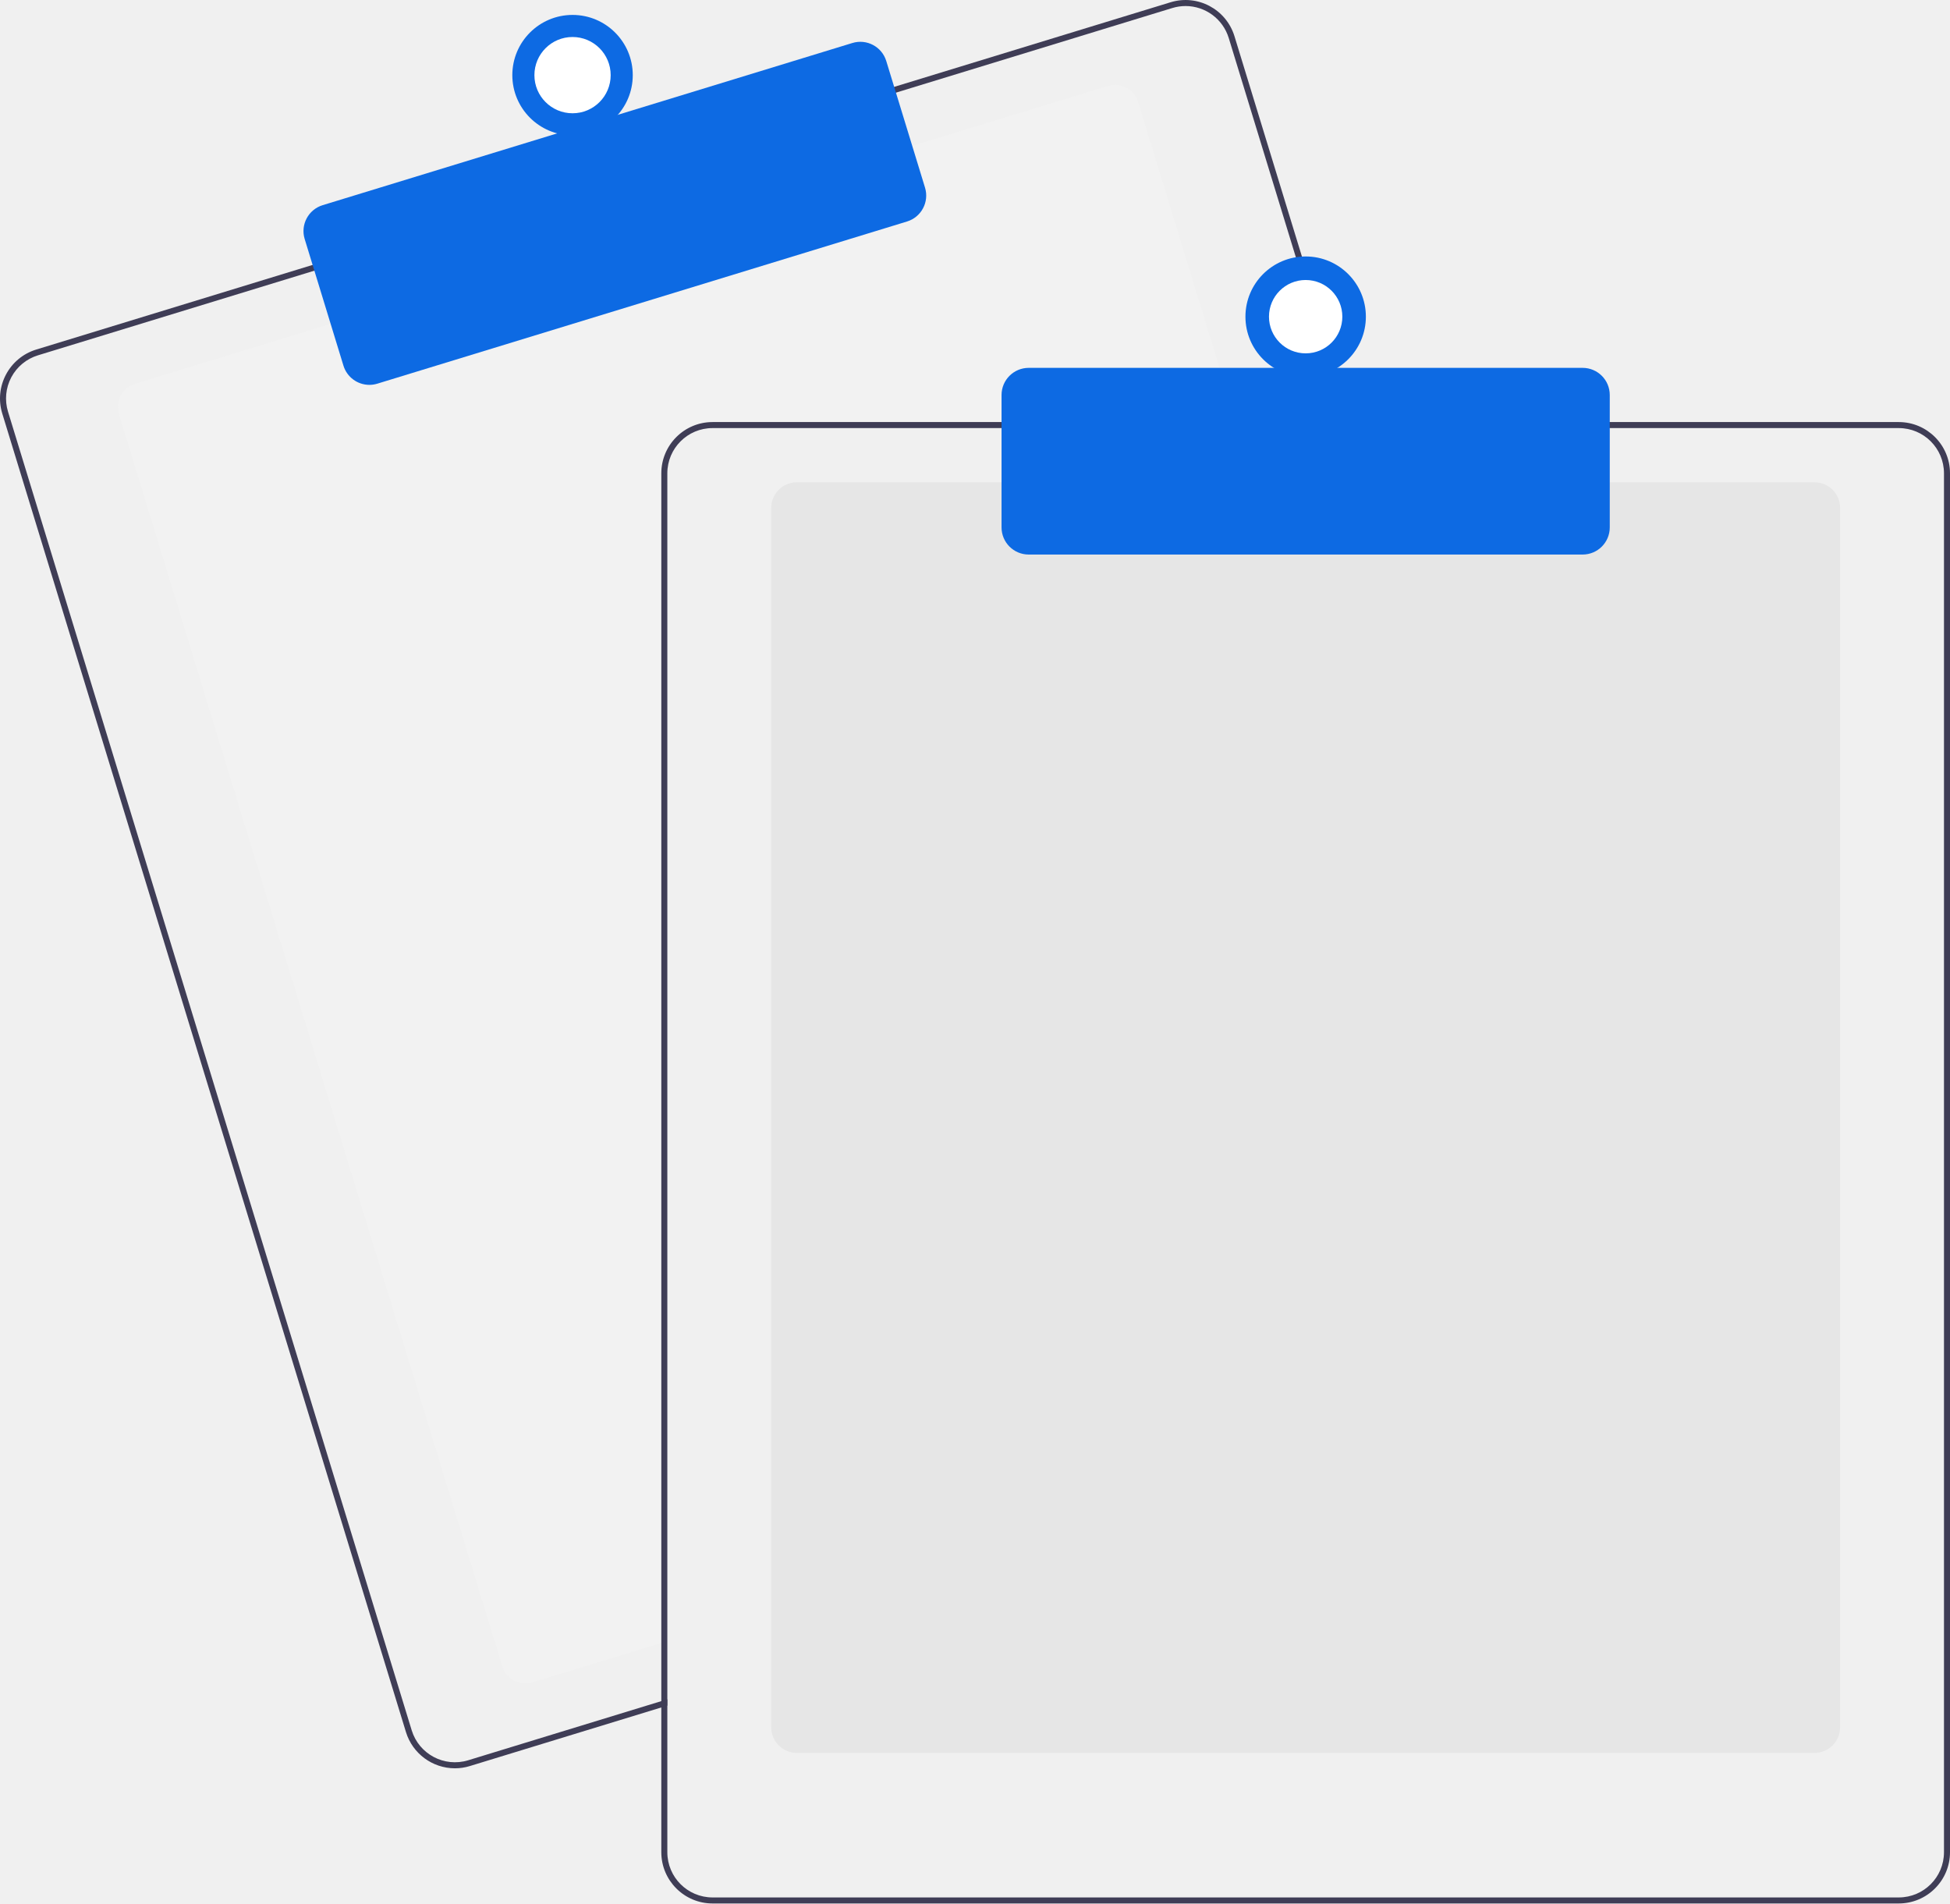
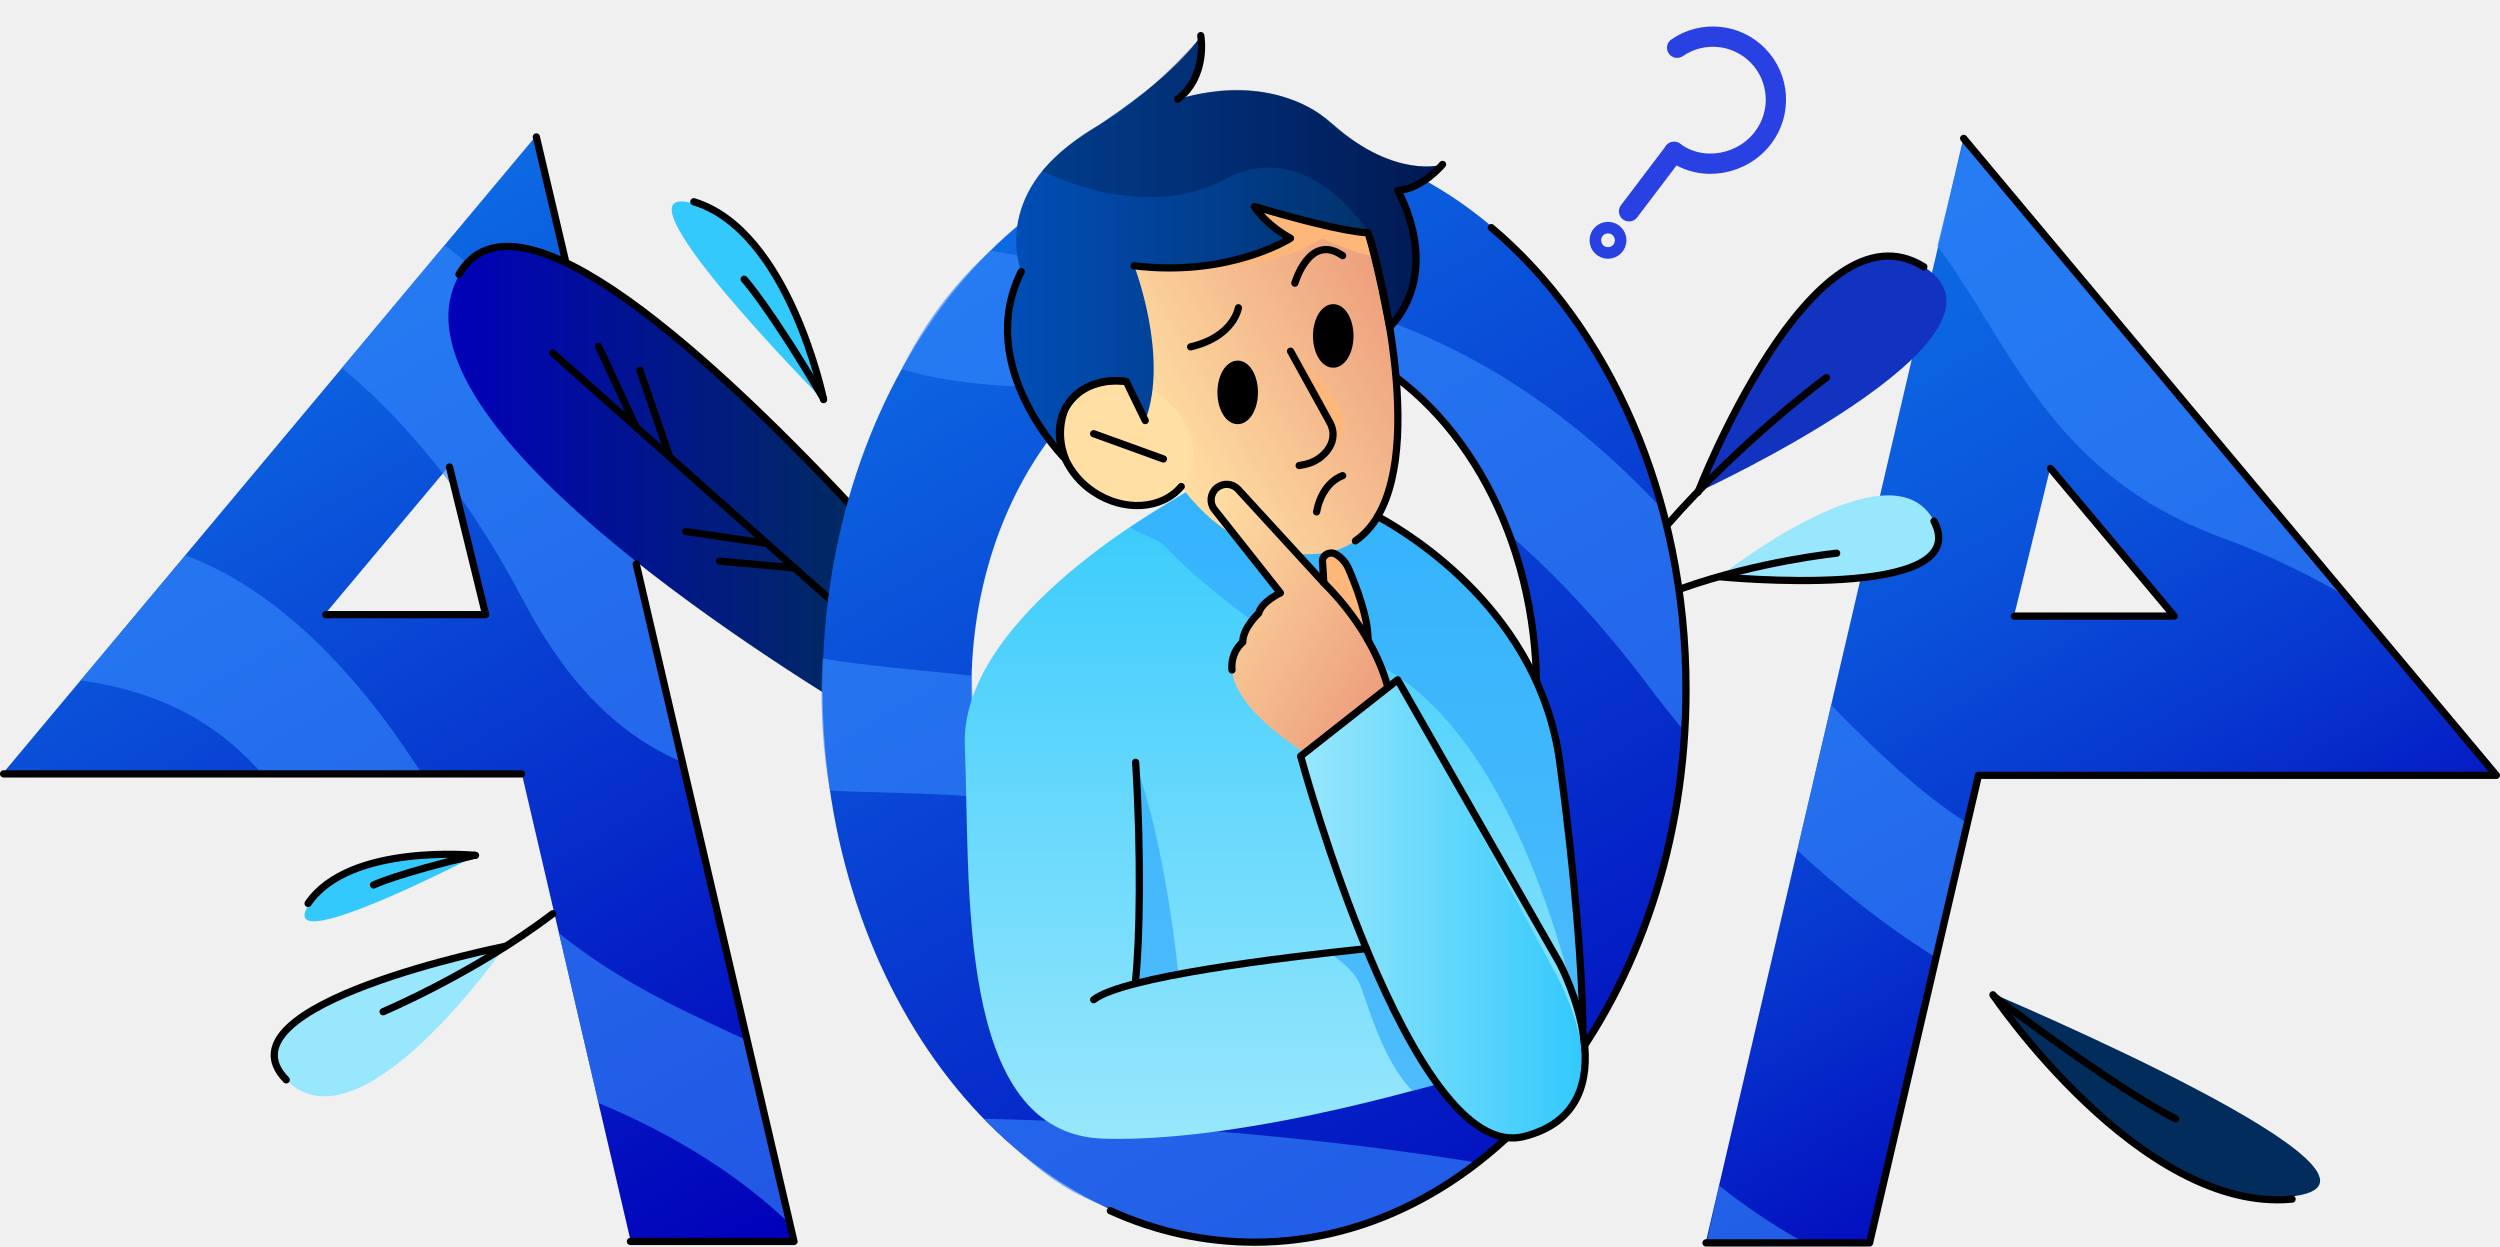
- <svg xmlns="http://www.w3.org/2000/svg" id="b21613c9-2bf0-4d37-bef0-3b193d34fc5d" data-name="Layer 1" width="647.636" height="632.174" viewBox="0 0 647.636 632.174">
-   <path d="M687.328,276.087H512.818a15.018,15.018,0,0,0-15,15v387.85l-2,.61-42.81,13.11a8.007,8.007,0,0,1-9.99-5.31L315.678,271.397a8.003,8.003,0,0,1,5.31-9.99l65.97-20.2,191.25-58.54,65.97-20.2a7.989,7.989,0,0,1,9.99,5.3l32.55,106.32Z" transform="translate(-276.1819 -133.9131)" fill="#f2f2f2" />
-   <path d="M725.408,274.087l-39.23-128.14a16.994,16.994,0,0,0-21.23-11.28l-92.75,28.39L380.958,221.607l-92.75,28.4a17.015,17.015,0,0,0-11.28,21.23l134.08,437.93a17.027,17.027,0,0,0,16.26,12.03,16.789,16.789,0,0,0,4.97-.75l63.58-19.46,2-.62v-2.09l-2,.61-64.17,19.65a15.015,15.015,0,0,1-18.73-9.95l-134.07-437.94a14.979,14.979,0,0,1,9.95-18.73l92.75-28.4,191.24-58.54,92.75-28.4a15.156,15.156,0,0,1,4.41-.66,15.015,15.015,0,0,1,14.32,10.61l39.05,127.56.62,2h2.08Z" transform="translate(-276.1819 -133.9131)" fill="#3f3d56" />
-   <path d="M398.863,261.734a9.016,9.016,0,0,1-8.611-6.367l-12.88-42.072a8.999,8.999,0,0,1,5.971-11.24l175.939-53.864a9.009,9.009,0,0,1,11.241,5.971l12.88,42.072a9.01,9.01,0,0,1-5.971,11.241L401.492,261.339A8.976,8.976,0,0,1,398.863,261.734Z" transform="translate(-276.1819 -133.9131)" fill="#0d6ae3" />
-   <circle cx="190.154" cy="24.955" r="20" fill="#0d6ae3" />
-   <circle cx="190.154" cy="24.955" r="12.665" fill="#fff" />
-   <path d="M878.818,716.087h-338a8.51,8.51,0,0,1-8.5-8.5v-405a8.51,8.51,0,0,1,8.5-8.5h338a8.51,8.51,0,0,1,8.5,8.5v405A8.51,8.51,0,0,1,878.818,716.087Z" transform="translate(-276.1819 -133.9131)" fill="#e6e6e6" />
-   <path d="M723.318,274.087h-210.5a17.024,17.024,0,0,0-17,17v407.8l2-.61v-407.19a15.018,15.018,0,0,1,15-15H723.938Zm183.5,0h-394a17.024,17.024,0,0,0-17,17v458a17.024,17.024,0,0,0,17,17h394a17.024,17.024,0,0,0,17-17v-458A17.024,17.024,0,0,0,906.818,274.087Zm15,475a15.018,15.018,0,0,1-15,15h-394a15.018,15.018,0,0,1-15-15v-458a15.018,15.018,0,0,1,15-15h394a15.018,15.018,0,0,1,15,15Z" transform="translate(-276.1819 -133.9131)" fill="#3f3d56" />
-   <path d="M801.818,318.087h-184a9.01,9.01,0,0,1-9-9v-44a9.01,9.01,0,0,1,9-9h184a9.01,9.01,0,0,1,9,9v44A9.01,9.01,0,0,1,801.818,318.087Z" transform="translate(-276.1819 -133.9131)" fill="#0d6ae3" />
-   <circle cx="433.636" cy="105.174" r="20" fill="#0d6ae3" />
-   <circle cx="433.636" cy="105.174" r="12.182" fill="#fff" />
+ <svg xmlns="http://www.w3.org/2000/svg" xmlns:xlink="http://www.w3.org/1999/xlink" viewBox="0 0 1727 861.1">
+   <defs>
+     <style>.cls-1{fill:url(#linear-gradient);}.cls-2{fill:url(#linear-gradient-2);}.cls-3{fill:#3386fc;opacity:0.64;}.cls-4{fill:url(#linear-gradient-3);}.cls-17,.cls-18,.cls-5,.cls-8{fill:none;}.cls-5{stroke:#000;stroke-width:5px;}.cls-17,.cls-18,.cls-5{stroke-linecap:round;stroke-linejoin:round;}.cls-6{fill:url(#linear-gradient-4);}.cls-7{fill:url(#linear-gradient-5);}.cls-9{fill:#33abfc;opacity:0.71;}.cls-10{fill:url(#linear-gradient-6);}.cls-11{fill:#ffdfa3;}.cls-12{fill:url(#linear-gradient-7);}.cls-13{fill:#fdb778;}.cls-14{fill:url(#linear-gradient-8);}.cls-15{fill:url(#linear-gradient-9);}.cls-16{opacity:0.46;fill:url(#linear-gradient-10);}.cls-17,.cls-18{stroke:#2940e2;}.cls-17{stroke-width:14px;}.cls-18{stroke-width:8px;}.cls-19{fill:#33c9fc;}.cls-20{fill:#98e7fc;}.cls-21{fill:#1133bf;}.cls-22{fill:#012c5c;}</style>
+     <linearGradient id="linear-gradient" x1="252.24" y1="298.17" x2="627.13" y2="947.5" gradientUnits="userSpaceOnUse">
+       <stop offset="0" stop-color="#0d6ae3" />
+       <stop offset="1" stop-color="#0100b9" />
+     </linearGradient>
+     <linearGradient id="linear-gradient-2" x1="1282.29" y1="273.74" x2="1596.43" y2="817.84" gradientUnits="userSpaceOnUse">
+       <stop offset="0" stop-color="#0d6ae3" />
+       <stop offset="0.18" stop-color="#0c64e1" />
+       <stop offset="0.42" stop-color="#0a53da" />
+       <stop offset="0.69" stop-color="#0737cf" />
+       <stop offset="0.99" stop-color="#0310bf" />
+       <stop offset="1" stop-color="#030fbf" />
+     </linearGradient>
+     <linearGradient id="linear-gradient-3" x1="715.68" y1="404.12" x2="424.75" y2="404.12" gradientUnits="userSpaceOnUse">
+       <stop offset="0" stop-color="#012c5c" />
+       <stop offset="1" stop-color="#0100b9" />
+     </linearGradient>
+     <linearGradient id="linear-gradient-4" x1="800.07" y1="231.08" x2="1162.84" y2="859.42" gradientUnits="userSpaceOnUse">
+       <stop offset="0" stop-color="#0d6ae3" />
+       <stop offset="1" stop-color="#0314c1" />
+     </linearGradient>
+     <linearGradient id="linear-gradient-5" x1="993.98" y1="856.64" x2="993.98" y2="386.5" gradientUnits="userSpaceOnUse">
+       <stop offset="0" stop-color="#98e7fc" />
+       <stop offset="1" stop-color="#33c9fc" />
+     </linearGradient>
+     <linearGradient id="linear-gradient-6" x1="907.17" y1="367.05" x2="1085.83" y2="263.89" gradientUnits="userSpaceOnUse">
+       <stop offset="0" stop-color="#ffdfa3" />
+       <stop offset="1" stop-color="#ec9c7b" />
+     </linearGradient>
+     <linearGradient id="linear-gradient-7" x1="1111.5" y1="240.73" x2="810.98" y2="240.73" gradientUnits="userSpaceOnUse">
+       <stop offset="0" stop-color="#012c5c" />
+       <stop offset="1" stop-color="#014eb8" />
+     </linearGradient>
+     <linearGradient id="linear-gradient-8" x1="924.53" y1="459.31" x2="1078.11" y2="547.98" xlink:href="#linear-gradient-6" />
+     <linearGradient id="linear-gradient-9" x1="1013.5" y1="697.75" x2="1208.24" y2="697.75" xlink:href="#linear-gradient-5" />
+     <linearGradient id="linear-gradient-10" x1="835.03" y1="195.5" x2="1112" y2="195.5" gradientUnits="userSpaceOnUse">
+       <stop offset="0" stop-color="#012c5c" />
+       <stop offset="1" stop-color="#010048" />
+     </linearGradient>
+   </defs>
+   <g id="Layer_9" data-name="Layer 9">
+     <path class="cls-1" d="M485.5,163.5l-368,440H475.27l75.23,323h113ZM340,493.5l85.5-102,25,102Z" transform="translate(-115 -69.9)" />
+     <path class="cls-2" d="M1471.5,164.5l-178,763h113l75.23-323H1839.5Zm60,228,85.5,102H1506.5Z" transform="translate(-115 -69.9)" />
+     <path class="cls-3" d="M405.61,603.08c-57.83-89.89-114.8-131.7-162.34-149.52l-72.6,86.37c61.25,8.61,98.32,33.54,126.59,65.73" transform="translate(-115 -69.9)" />
+     <path class="cls-3" d="M631.92,789c-42.2-19.64-86.92-39.23-130.8-74.46l27.33,117.3c59,24.64,101.58,54.21,132.24,83.58" transform="translate(-115 -69.9)" />
+     <path class="cls-3" d="M549.4,437.43A221,221,0,0,1,537,405.5C513.25,328,470,275.18,422.09,239.17l-70.91,84.92C394.43,360,437.73,411,475.7,483.28,508.49,545.73,545.09,578.5,585.31,596" transform="translate(-115 -69.9)" />
+     <path class="cls-3" d="M1360.89,928a428.23,428.23,0,0,1-58.38-39.14L1294,928" transform="translate(-115 -69.9)" />
+     <path class="cls-3" d="M1380,557c32.42,33.27,64.07,62.78,93.84,81.38l-23.18,91.9c-34.65-21.62-66.51-47.43-94.13-73Z" transform="translate(-115 -69.9)" />
+     <path class="cls-3" d="M1472,165l-18.71,74.75C1504.06,307.19,1530.37,397.12,1649,441c33.89,12.53,62.87,26.67,87.65,41.62" transform="translate(-115 -69.9)" />
+     <path class="cls-4" d="M715.68,568.13C610.5,504.61,379.39,351.23,432.59,259.07c38.81-67.24,174.89,57.31,281.29,171.76" transform="translate(-115 -69.9)" />
+     <path class="cls-5" d="M432.06,259.45c39.36-68.18,176,57.36,281.27,170.94" transform="translate(-115 -69.9)" />
+     <line class="cls-5" x1="381.85" y1="243.89" x2="625.05" y2="460.06" />
+     <line class="cls-5" x1="413.48" y1="239.23" x2="439.43" y2="295.07" />
+     <line class="cls-5" x1="442.01" y1="255.77" x2="462.61" y2="315.68" />
+     <line class="cls-5" x1="473.71" y1="367.17" x2="529.76" y2="375.36" />
+     <line class="cls-5" x1="497.03" y1="387.6" x2="548.84" y2="392.32" />
+     <path class="cls-6" d="M981.45,163.5c-164.71,0-298.23,170.92-298.23,381.75S816.74,927,981.45,927s298.24-170.92,298.24-381.75S1146.16,163.5,981.45,163.5Zm-.18,632c-107.82,0-195.22-111.88-195.22-249.89s87.4-249.88,195.22-249.88,195.22,111.87,195.22,249.88S1089.08,795.5,981.27,795.5Z" transform="translate(-115 -69.9)" />
+     <path class="cls-3" d="M786.17,536.67c-37-4.09-71.62-6.63-102.83-11.88l-.4,8.55a371.63,371.63,0,0,0,5.4,82.72h0c32.2,1.62,66.11,1.39,101.67,4.27" transform="translate(-115 -69.9)" />
+     <path class="cls-3" d="M873.13,338.85c-48.56-1.53-93.7-1.35-135.24-13.94l3-5.87a267.36,267.36,0,0,1,54.74-72.64L799.3,243c119.08,24.76,293.82-3.89,463.52,178.18l13.07,56.17a131.92,131.92,0,0,1,3.29,35.82l-2.68,59.43C1260.13,552.81,1251,540,1251,540c-31.43-41.12-62.12-73.73-92-99.61,0,0-51-115.39-112-123.39S873.13,338.85,873.13,338.85Z" transform="translate(-115 -69.9)" />
+     <path class="cls-3" d="M794.56,842.76S964,845,1135,873c0,0-106,81-204,48.56C858.7,897.61,849.11,895.52,794.56,842.76Z" transform="translate(-115 -69.9)" />
+   </g>
+   <g id="Layer_10" data-name="Layer 10">
+     <path class="cls-5" d="M1053.86,314.58c71.87,36.87,122.63,126.86,122.63,232,0,138-87.41,249.89-195.22,249.89-94.34,0-173-85.66-191.26-199.53" transform="translate(-115 -69.9)" />
+     <path class="cls-5" d="M1145.2,227.14c81,68.25,134.49,185.69,134.49,319.11,0,210.83-133.53,381.75-298.24,381.75a239.91,239.91,0,0,1-99.4-21.72" transform="translate(-115 -69.9)" />
+     <polyline class="cls-5" points="435.5 857.6 548.5 857.6 439.5 389.6" />
+     <line class="cls-5" x1="2.5" y1="534.6" x2="360.27" y2="534.6" />
+     <line class="cls-5" x1="390.5" y1="179.6" x2="370.5" y2="94.6" />
+     <polyline class="cls-5" points="225 424.6 335.5 424.6 310.5 322.6" />
+     <polyline class="cls-5" points="1356.5 95.6 1724.5 535.6 1366.73 535.6 1291.5 858.6 1178.5 858.6" />
+     <polyline class="cls-5" points="1416.5 323.6 1502 425.6 1391.5 425.6" />
+   </g>
+   <g id="Layer_2" data-name="Layer 2">
+     <path class="cls-7" d="M1192.5,596.5c-16-119-132-173-132-173l-99-37-24.74,22.16C903.93,426.81,778,502,781.5,585.5c4,96-7,268,96,271s251-44,251-44l-.56-1.66,78.51,9.56S1208.5,715.5,1192.5,596.5Z" transform="translate(-115 -69.9)" />
+     <circle class="cls-8" cx="1172.23" cy="43.51" r="43.5" />
+     <line class="cls-8" x1="1091.5" y1="135.6" x2="1091.5" y2="231.6" />
+     <circle class="cls-8" cx="1091.5" cy="257.6" r="10" />
+     <path class="cls-9" d="M896,434l39.6-25.14,132.12,18.69s53,30.8,74.15,59.62,37.49,44.83,48.81,94.33S1211,804,1211,804s1.35-6.15-8-43c-70-276-197-244-197-244s-54.47-35.91-85.65-69.22C914,441,899,438,896,434Z" transform="translate(-115 -69.9)" />
+     <path class="cls-10" d="M1061.5,234.5s62,211-37,218c-95.77,6.77-125-112-125-112l-12-102,45-46,115,5Z" transform="translate(-115 -69.9)" />
+     <ellipse class="cls-11" cx="893" cy="376" rx="40.5" ry="48.5" transform="translate(-33.14 836.08) rotate(-55.99)" />
+     <ellipse cx="855" cy="271.06" rx="11.5" ry="19.46" />
+     <ellipse cx="921" cy="232.06" rx="11.5" ry="19.46" />
+     <path class="cls-8" d="M1012.5,391.5l3.92-.78a25.83,25.83,0,0,0,17-11.86h0a16.88,16.88,0,0,0,.38-16.94L1006.5,312.5" transform="translate(-115 -69.9)" />
+     <path class="cls-8" d="M1042.5,398.5s-14,4-18,25" transform="translate(-115 -69.9)" />
+     <path class="cls-8" d="M1009.5,265.5s10-35,33-19" transform="translate(-115 -69.9)" />
+     <path class="cls-8" d="M970.5,282.5s-3,20-33,27" transform="translate(-115 -69.9)" />
+     <path class="cls-12" d="M898.5,253.5s24.28,62.85,7.64,106.92l-13.14-27S864.35,328.5,850.92,352c0,0-7.57,15.4,0,34.95,0,0-63.42-63.45-30.42-129.45,0,0-22-53,44-95s80-68,80-68,5,28-16,44c0,0,63-22,107,17s76,28,76,28-14,17-31,18c0,0,32,54-5.49,94.5,0,0-8.43-45.21-15-65.36,0,0-14.54.86-78.54-18.14,0,0,7,12,25,22C1006.5,234.5,964.5,261.5,898.5,253.5Z" transform="translate(-115 -69.9)" />
+     <line class="cls-8" x1="755.5" y1="299.6" x2="803.68" y2="317.05" />
+     <path class="cls-13" d="M898.5,253.5s84,11,130-19c0,0,20.14,10.29,36.57,12.64l-5.57-16.64a551.74,551.74,0,0,1-78-18,100.44,100.44,0,0,0,25,22S960.5,261.5,898.5,253.5Z" transform="translate(-115 -69.9)" />
+     <path class="cls-13" d="M1034,488.5l-5.35-30.07c-.86-4.86,5.06-8.3,9.49-5.51h0a21.72,21.72,0,0,1,8.45,9.67c5.45,12.54,16.73,41.31,12.53,55.91Z" transform="translate(-115 -69.9)" />
+     <path class="cls-9" d="M899,596s7,120,0,153l30-6S921,656,899,596Z" transform="translate(-115 -69.9)" />
+     <path class="cls-9" d="M1033,728s16,10,21,21,15.29,52.83,36.64,74.41l17.93-4.55S1084.86,791,1058.43,725Z" transform="translate(-115 -69.9)" />
+     <path class="cls-13" d="M1006,312s38,54,30,64C1036,376,1064,362,1006,312Z" transform="translate(-115 -69.9)" />
+     <path class="cls-14" d="M1075.5,552.5s-5-39-46-80L970.34,408a10.75,10.75,0,0,0-14.74-1.12h0a10.75,10.75,0,0,0-1.77,14.87L999.5,479.5s-13,6-15,14c0,0-11,10-11,20,0,0-37,28,53,83Z" transform="translate(-115 -69.9)" />
+     <path class="cls-15" d="M1080.5,539.5l-67,52.74s76,282.23,154,262.8,20-116.59,20-116.59Z" transform="translate(-115 -69.9)" />
+     <path class="cls-16" d="M835,188s68.45,36.53,126.21,5.78S1060,230,1060,230l16,66s37-35,5-94c0,0,14-2,31-18,0,0-38,10.37-86-35.82,0,0-39-29.18-97-9.18,0,0,20-19,16-44,0,0-39,45-71.89,61.92C853.9,166.8,835,188,835,188Z" transform="translate(-115 -69.9)" />
+   </g>
+   <g id="Layer_4" data-name="Layer 4">
+     <ellipse class="cls-5" cx="855" cy="271.06" rx="11.5" ry="19.46" />
+     <ellipse class="cls-5" cx="921" cy="232.06" rx="11.5" ry="19.46" />
+     <path class="cls-5" d="M1006.5,312.5l27.27,49.42a16.88,16.88,0,0,1-.38,16.94h0a25.83,25.83,0,0,1-17,11.86l-3.92.78" transform="translate(-115 -69.9)" />
+     <path class="cls-5" d="M1042.5,398.5s-14,4-18,25" transform="translate(-115 -69.9)" />
+     <path class="cls-5" d="M1061.5,234.5s39.46,134.3,5.15,192.16a53.15,53.15,0,0,1-15.32,16.88" transform="translate(-115 -69.9)" />
+     <path class="cls-5" d="M1009.5,265.5s10-35,33-19" transform="translate(-115 -69.9)" />
+     <path class="cls-5" d="M970.5,282.5s-3,20-33,27" transform="translate(-115 -69.9)" />
+     <path class="cls-5" d="M931,406c-13.38,15.91-39.68,17.72-60.67,3.55A54.83,54.83,0,0,1,850.92,387c-5.8-12.81-5.61-27,1.88-38.08,8.46-12.55,24.1-17.93,40.2-15.44" transform="translate(-115 -69.9)" />
+     <path class="cls-5" d="M906.14,360.42l-13.14-27S864.35,328.5,850.92,352c0,0-7.57,15.4,0,34.95,0,0-63.42-63.45-30.42-129.45" transform="translate(-115 -69.9)" />
+     <path class="cls-5" d="M1111.5,183.5s-14,17-31,18c0,0,32,54-5.49,94.5,0,0-8.43-45.21-15-65.36,0,0-14.54.86-78.54-18.14,0,0,7,12,25,22,0,0-42,27-108,19" transform="translate(-115 -69.9)" />
+     <path class="cls-5" d="M944.5,94.5s5,28-16,44" transform="translate(-115 -69.9)" />
+     <path class="cls-5" d="M1073.81,544.76c-3.6-13.37-14.33-42.28-44.31-72.26L970.34,408a10.75,10.75,0,0,0-14.74-1.12h0a10.75,10.75,0,0,0-1.77,14.87L999.5,479.5s-13,6-15,14c0,0-11,10-11,20,0,0-8.52,6.45-7.44,19.23" transform="translate(-115 -69.9)" />
+     <path class="cls-5" d="M1029.5,472.5l-.89-14.07c-.86-4.86,5.06-8.3,9.49-5.51h0a21.72,21.72,0,0,1,8.45,9.67c4.73,10.89,13.85,34,13.44,49.46" transform="translate(-115 -69.9)" />
+     <line class="cls-5" x1="755.5" y1="299.6" x2="803.68" y2="317.05" />
+     <path class="cls-5" d="M1080.5,539.5l-67,52.74s76,282.23,154,262.8,25-119.54,25-119.54Z" transform="translate(-115 -69.9)" />
+     <path class="cls-5" d="M870.5,760.5c20.17-15.84,129-29.1,188.37-35.27" transform="translate(-115 -69.9)" />
+     <path class="cls-5" d="M899.5,596.5c4,63.74,2.81,123.54,0,150" transform="translate(-115 -69.9)" />
+     <path class="cls-5" d="M1066.65,426.66c24.18,13.12,112.08,67.39,125.85,169.84,10.55,78.44,15.38,142.82,16,183" transform="translate(-115 -69.9)" />
+     <path class="cls-17" d="M1273.57,102.9a43.51,43.51,0,0,1,59.65,61.74c-14.33,19.29-42.47,24.51-61.76,10.19" transform="translate(-115 -69.9)" />
+     <line class="cls-17" x1="1156.46" y1="104.93" x2="1125.35" y2="145.98" />
+     <circle class="cls-18" cx="1110.8" cy="165.99" r="8.75" />
+   </g>
+   <g id="Layer_6" data-name="Layer 6">
+     <path class="cls-19" d="M684.83,347.45s-24-116.65-89.63-136.65S684.83,347.45,684.83,347.45Z" transform="translate(-115 -69.9)" />
+     <path class="cls-8" d="M630,264.32s17.08,18.54,54.68,82.25" transform="translate(-115 -69.9)" />
+     <path class="cls-5" d="M683.93,345.93S660,229.28,594.31,209.28" transform="translate(-115 -69.9)" />
+     <path class="cls-5" d="M629.06,262.8s17.09,18.55,54.69,82.25" transform="translate(-115 -69.9)" />
+     <path class="cls-8" d="M1383.75,452.06s-101.52,10.67-162,49.93" transform="translate(-115 -69.9)" />
+     <path class="cls-20" d="M1302.7,468.29S1480.19,486,1451,429.89,1302.7,468.29,1302.7,468.29Z" transform="translate(-115 -69.9)" />
+     <path class="cls-8" d="M1376.72,330.7s-118.13,87.17-164.56,179.91" transform="translate(-115 -69.9)" />
+     <path class="cls-21" d="M1444,254.21c-77-48.38-156,155.65-156,155.65s233-107.27,156-155.65" transform="translate(-115 -69.9)" />
+     <path class="cls-5" d="M1383.75,452.06s-53.68,5.36-107.25,24.44" transform="translate(-115 -69.9)" />
+     <path class="cls-5" d="M1302.7,468.29S1480.19,486,1451,429.89" transform="translate(-115 -69.9)" />
+     <path class="cls-5" d="M1376.72,330.7S1317.9,374.1,1267,432.24" transform="translate(-115 -69.9)" />
+     <path class="cls-5" d="M640.37,543.5" transform="translate(-115 -69.9)" />
+     <path class="cls-5" d="M1444,254.21c-77-48.38-156,155.65-156,155.65" transform="translate(-115 -69.9)" />
+     <path class="cls-22" d="M1489.57,755.46s102,151.17,206.65,141.15S1489.57,755.46,1489.57,755.46Z" transform="translate(-115 -69.9)" />
+     <path class="cls-8" d="M1615.78,841.13s-35-16.28-125.43-84.52" transform="translate(-115 -69.9)" />
+     <path class="cls-5" d="M1491.72,757.09s102,151.16,206.65,141.14" transform="translate(-115 -69.9)" />
+     <path class="cls-5" d="M1617.93,842.76s-35-16.29-125.43-84.53" transform="translate(-115 -69.9)" />
+     <path class="cls-8" d="M379.66,768.79S488.31,723,542,659.3" transform="translate(-115 -69.9)" />
+     <path class="cls-20" d="M463.81,723.68s-202.13,39.9-151.09,92.17S463.81,723.68,463.81,723.68Z" transform="translate(-115 -69.9)" />
+     <path class="cls-5" d="M379.66,768.79S443,742.08,496.85,701.11" transform="translate(-115 -69.9)" />
+     <path class="cls-5" d="M463.81,723.68s-202.13,39.9-151.09,92.17" transform="translate(-115 -69.9)" />
+     <path class="cls-19" d="M444.75,660.49s-87.26-8.63-115.66,33.18S444.75,660.49,444.75,660.49Z" transform="translate(-115 -69.9)" />
+     <path class="cls-8" d="M374.31,680.92s16.77-8,69.78-20.49" transform="translate(-115 -69.9)" />
+     <path class="cls-5" d="M443.49,660.79S356.23,652.16,327.83,694" transform="translate(-115 -69.9)" />
+     <path class="cls-5" d="M373.05,681.22s16.77-8,69.77-20.5" transform="translate(-115 -69.9)" />
+   </g>
</svg>
